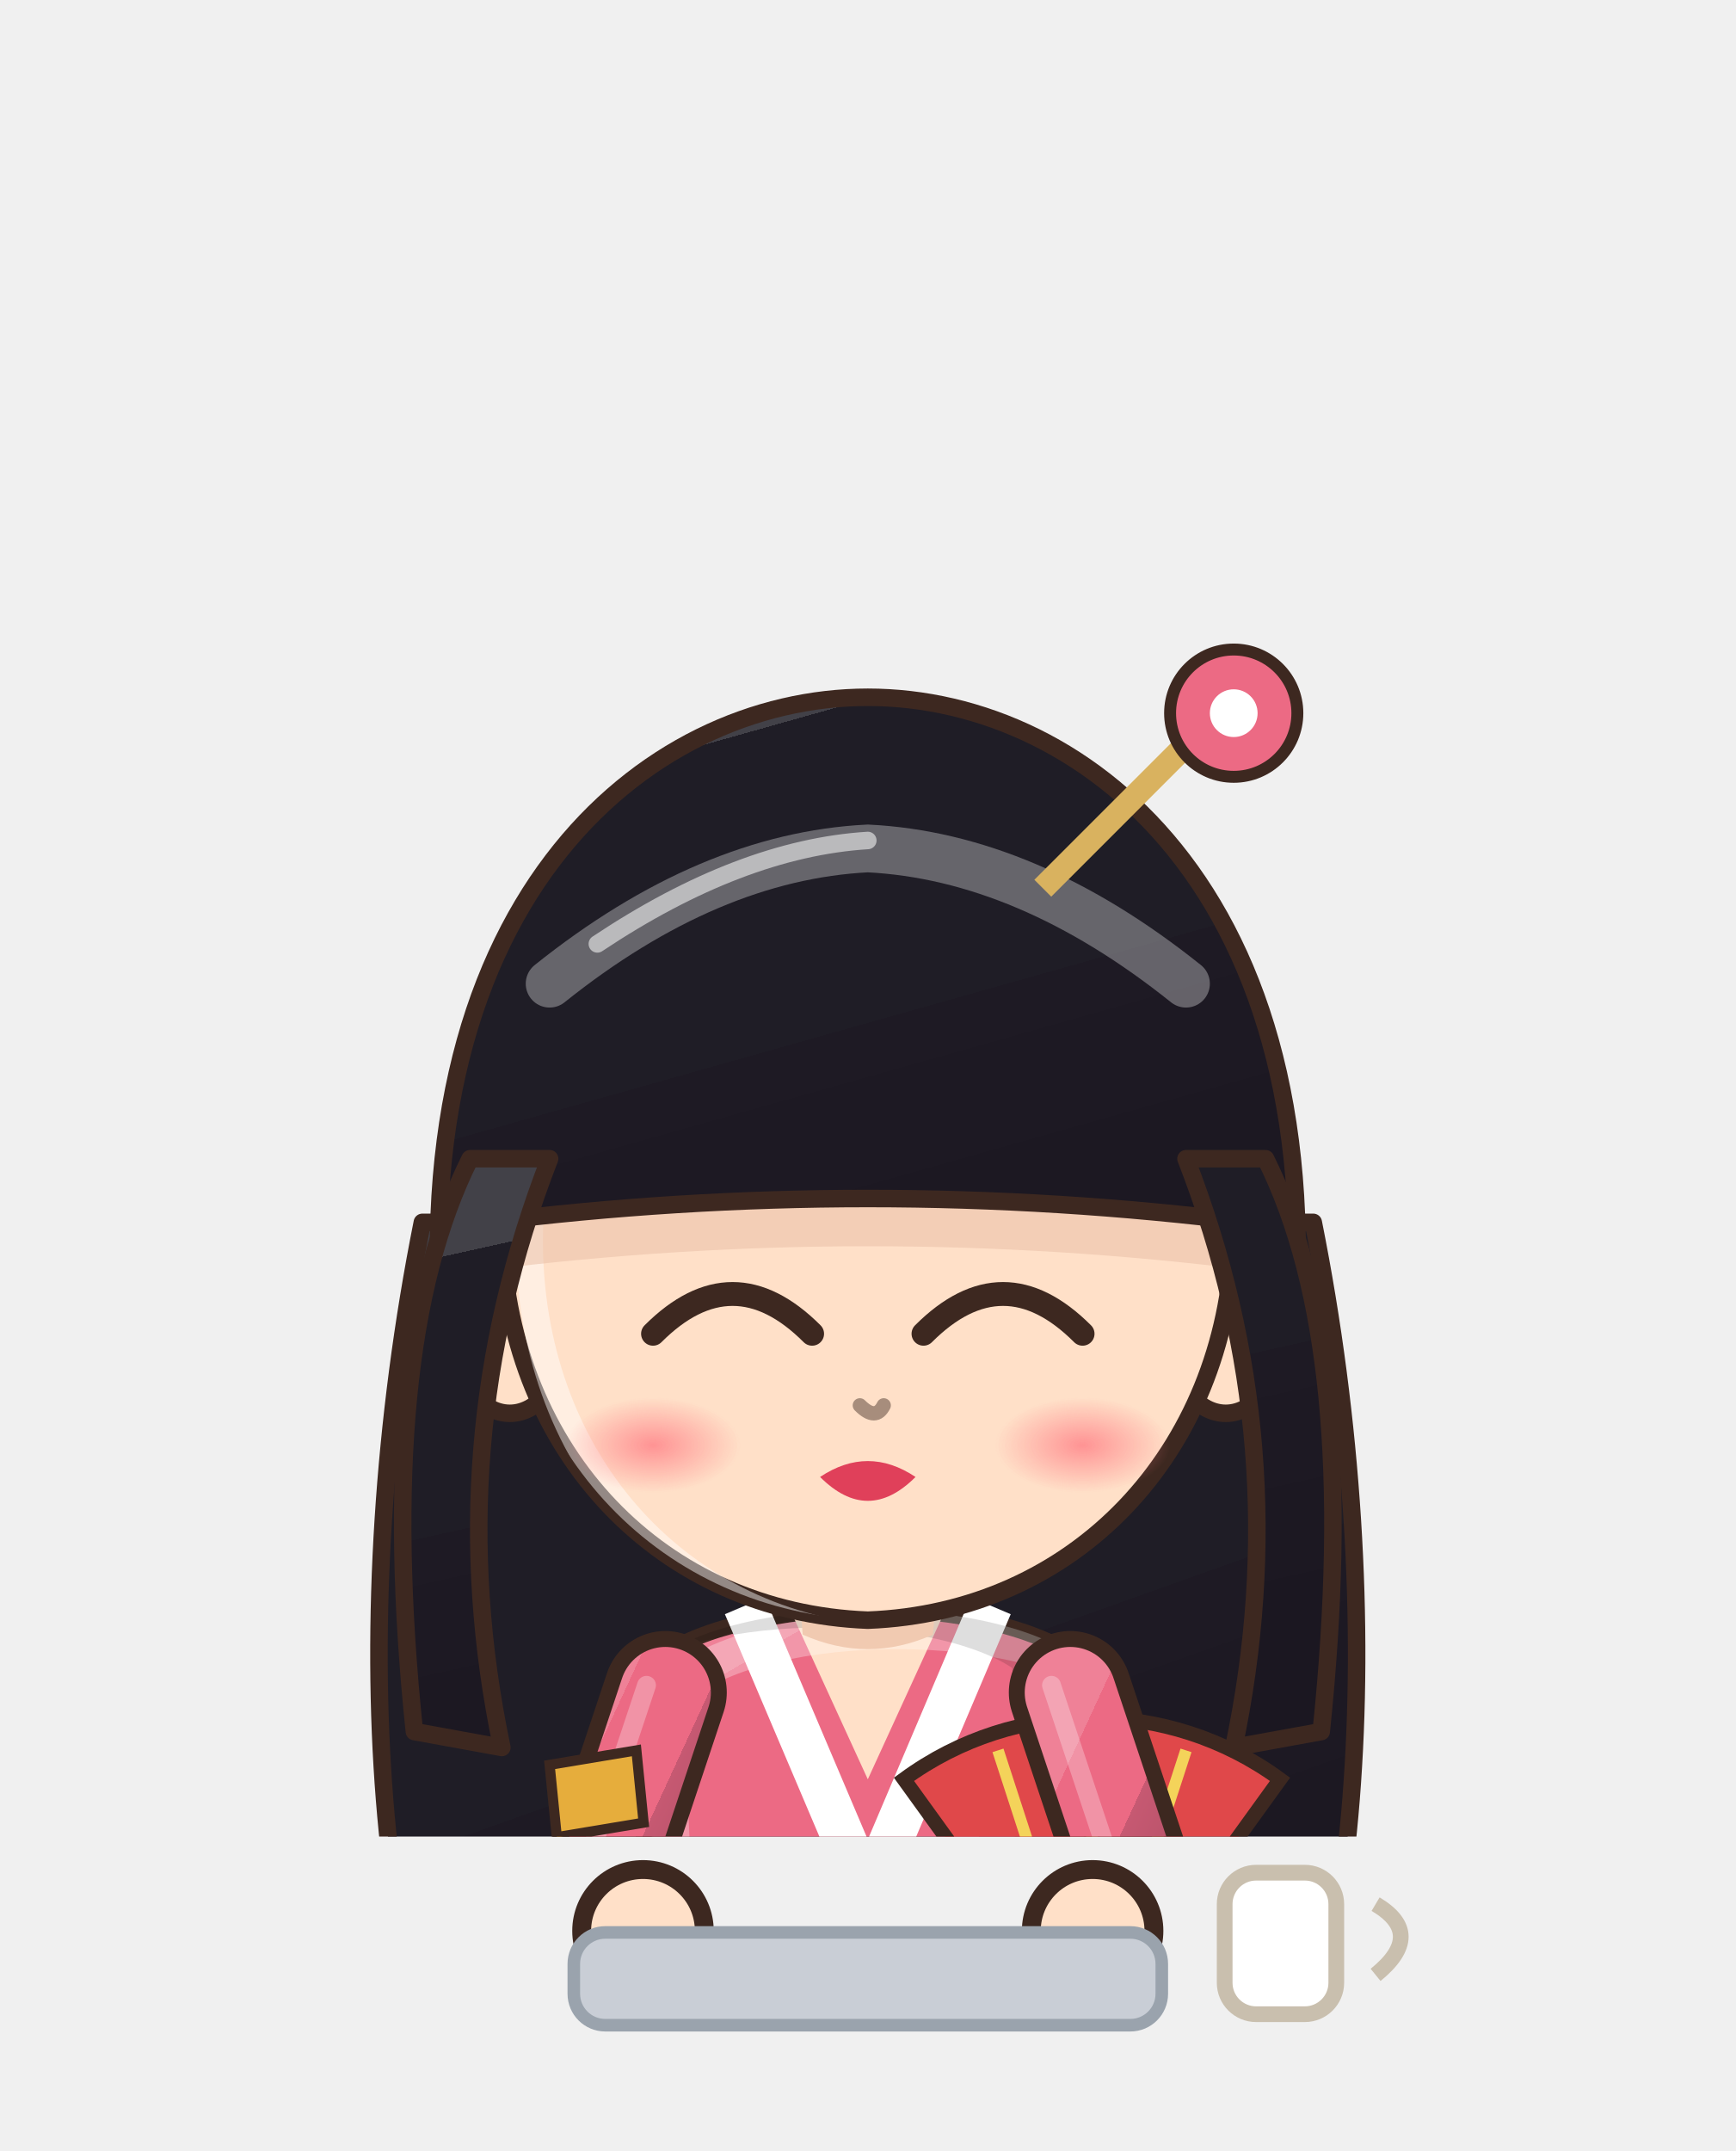
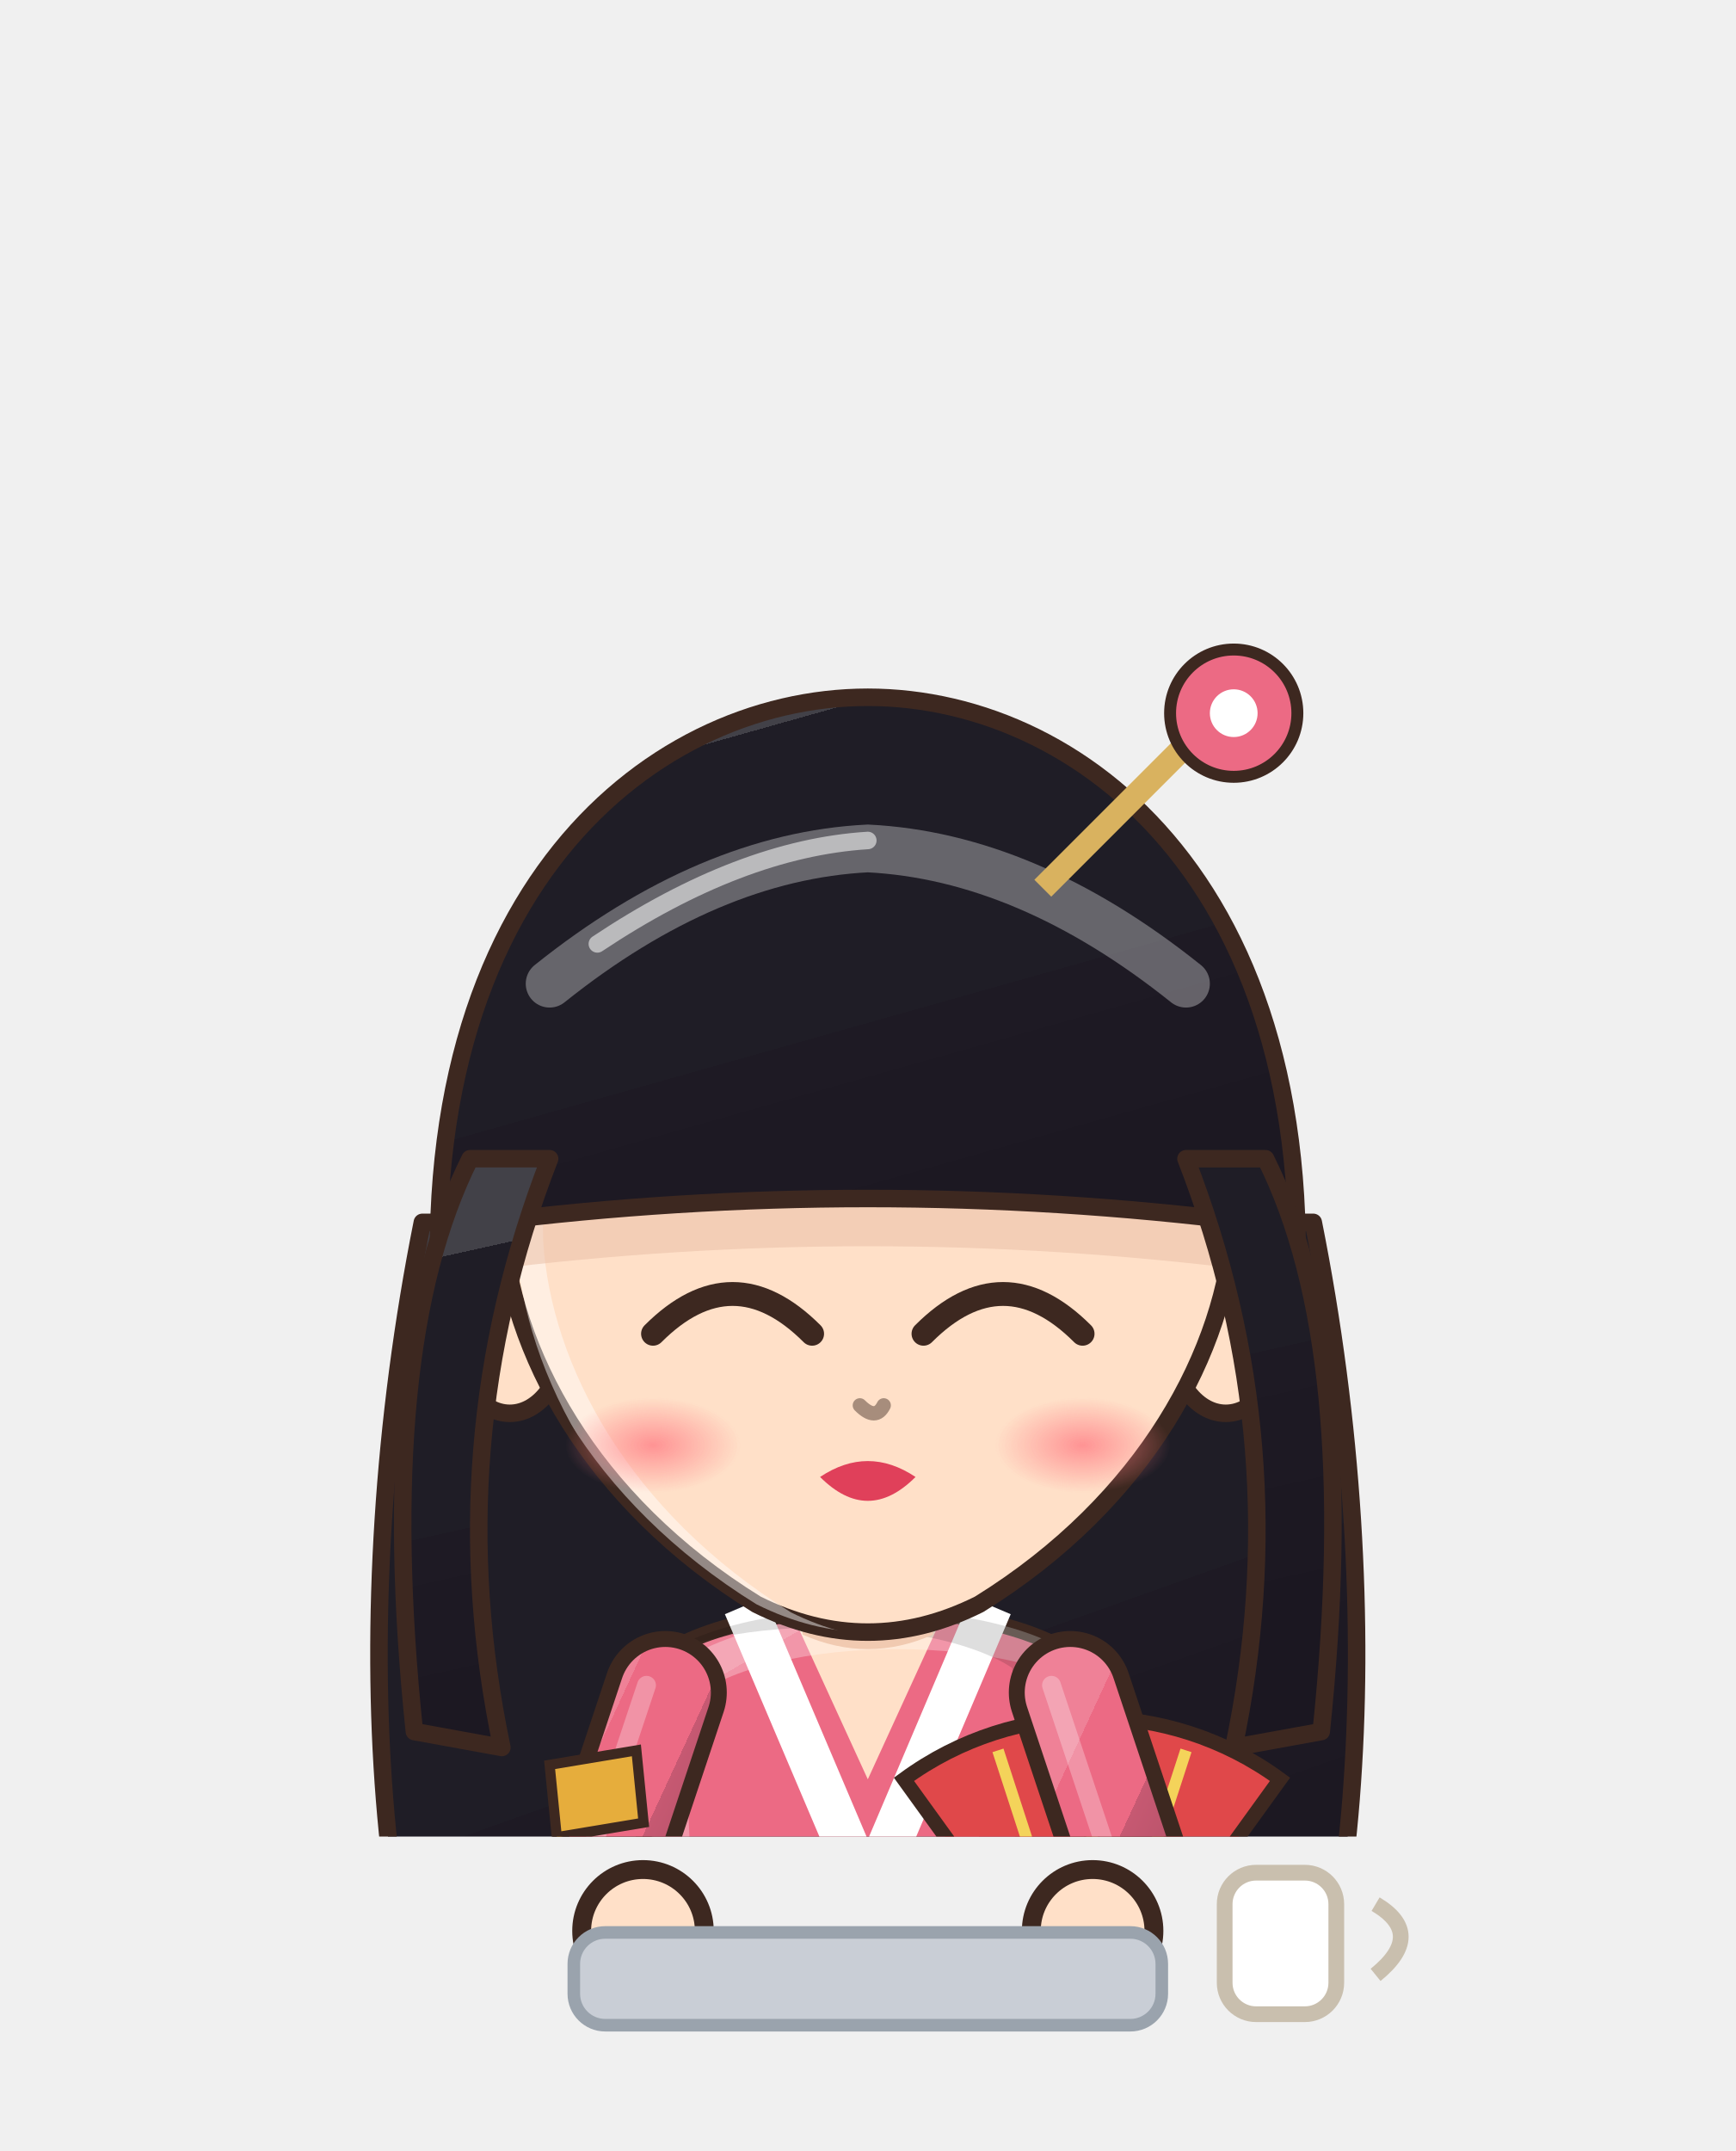
<svg xmlns="http://www.w3.org/2000/svg" viewBox="1241.3 603.2 110.4 136.8" width="110.4" height="136.8">
  <svg x="1241.3" y="603.2" viewBox="-120 -180 240 253.91" width="110.4" height="116.8">
    <defs>
      <linearGradient id="hair231" x1="0" y1="0" x2=".35" y2="1">
        <stop offset="0" stop-color="#424148" />
        <stop offset=".16" stop-color="#424148" />
        <stop offset=".16" stop-color="#1f1d26" />
        <stop offset=".58" stop-color="#1f1d26" />
        <stop offset=".58" stop-color="#1e1a24" />
        <stop offset="1" stop-color="#1b1721" />
      </linearGradient>
      <radialGradient id="skin231" cx=".4" cy=".32" r=".85">
        <stop offset="0" stop-color="#ffe0c8" />
        <stop offset=".84" stop-color="#ffe0c8" />
        <stop offset=".84" stop-color="#f1cab1" />
        <stop offset="1" stop-color="#f1cab1" />
      </radialGradient>
      <linearGradient id="cloth231" x1="0" y1="0" x2=".45" y2="1">
        <stop offset="0" stop-color="#ef8197" />
        <stop offset=".16" stop-color="#ef8197" />
        <stop offset=".16" stop-color="#ec6a84" />
        <stop offset=".6" stop-color="#ec6a84" />
        <stop offset=".6" stop-color="#c65972" />
        <stop offset="1" stop-color="#b65168" />
      </linearGradient>
      <linearGradient id="iris231" x1="0" y1="0" x2="0" y2="1">
        <stop offset="0" stop-color="#21121a" />
        <stop offset=".5" stop-color="#4a2a3a" />
        <stop offset="1" stop-color="#9b8992" />
      </linearGradient>
      <linearGradient id="gold231" x1="0" y1="0" x2="1" y2="1">
        <stop offset="0" stop-color="#f6d27a" />
        <stop offset=".55" stop-color="#d9a63a" />
        <stop offset="1" stop-color="#a8761e" />
      </linearGradient>
      <linearGradient id="steel231" x1="0" y1="0" x2="1" y2="1">
        <stop offset="0" stop-color="#e4e8ee" />
        <stop offset=".5" stop-color="#9aa3ad" />
        <stop offset="1" stop-color="#5a606a" />
      </linearGradient>
      <linearGradient id="beard231" x1="0" y1="0" x2="0" y2="1">
        <stop offset="0" stop-color="#e6e6ea" />
        <stop offset="1" stop-color="#b8b8c2" />
      </linearGradient>
      <radialGradient id="hawkiris231" cx=".45" cy=".4" r=".7">
        <stop offset="0" stop-color="#ffe27a" />
        <stop offset=".6" stop-color="#e8a52a" />
        <stop offset="1" stop-color="#9a5a12" />
      </radialGradient>
      <linearGradient id="straw231" x1="0" y1="0" x2=".3" y2="1">
        <stop offset="0" stop-color="#ffe7aa" />
        <stop offset=".16" stop-color="#ffe7aa" />
        <stop offset=".16" stop-color="#ffe39a" />
        <stop offset=".58" stop-color="#ffe39a" />
        <stop offset=".58" stop-color="#e9b456" />
        <stop offset="1" stop-color="#d6a54f" />
      </linearGradient>
      <radialGradient id="blush231">
        <stop offset="0" stop-color="#ff7f86" stop-opacity=".9" />
        <stop offset="1" stop-color="#ff7f86" stop-opacity="0" />
      </radialGradient>
      <clipPath id="face231">
-         <path d="M -46,-4 C -47,-38 -25,-55 0,-55 C 25,-55 47,-38 46,-4 C 45,23 26,43 0,44 C -26,43 -45,23 -46,-4 Z" />
+         <path d="M -46,-6 C -47,-40 -25,-55 0,-55 C 25,-55 47,-40 46,-6 C 45,10 35,29 14,42 Q 0,49 -14,42 C -35,29 -45,10 -46,-6 Z" />
      </clipPath>
      <clipPath id="torso231">
        <path d="M -30,50 C -34,68 -28,94 -26,124 L 26,124 C 28,94 34,68 30,50 C 18,40 -18,40 -30,50 Z" />
      </clipPath>
    </defs>
    <ellipse cx="0" cy="208" rx="42" ry="7" fill="#000000" opacity=".16" />
    <g transform="translate(0,44.0) scale(1.100,1.100) translate(0,-44)">
      <path d="M -56,-6 C -66,44 -62,96 -46,118 L 46,118 C 62,96 66,44 56,-6 Z" fill="url(#hair231)" stroke="#3d2820" stroke-width="2.2" stroke-linejoin="round" />
    </g>
    <g transform="translate(0,205) scale(1,1) translate(0,-205)">
      <path d="M -23.5,118 Q -24.5,160.0 -20.5,202 L -5.5,202 Q -1.5,160.0 -2.5,118 Z" fill="#ec6a84" stroke="#3d2820" stroke-width="2.2" stroke-linejoin="round" />
      <path d="M -9,124 Q -8,160 -10,196" stroke="#000000" stroke-width="4.5" fill="none" opacity=".14" stroke-linecap="round" />
      <path d="M -18,126 Q -19,150 -18,170" stroke="#ffffff" stroke-width="2" fill="none" opacity=".22" stroke-linecap="round" />
      <ellipse cx="-13" cy="205" rx="14" ry="7" fill="#3a2a24" stroke="#3d2820" stroke-width="2.2" stroke-linejoin="round" />
      <ellipse cx="-17" cy="202.5" rx="5" ry="2" fill="#ffffff" opacity=".35" />
      <path d="M 2.5,118 Q 1.5,160.0 5.5,202 L 20.5,202 Q 24.5,160.0 23.5,118 Z" fill="#ec6a84" stroke="#3d2820" stroke-width="2.2" stroke-linejoin="round" />
      <path d="M 17,124 Q 18,160 16,196" stroke="#000000" stroke-width="4.5" fill="none" opacity=".14" stroke-linecap="round" />
      <path d="M 8,126 Q 7,150 8,170" stroke="#ffffff" stroke-width="2" fill="none" opacity=".22" stroke-linecap="round" />
      <ellipse cx="13" cy="205" rx="14" ry="7" fill="#3a2a24" stroke="#3d2820" stroke-width="2.2" stroke-linejoin="round" />
      <ellipse cx="9" cy="202.5" rx="5" ry="2" fill="#ffffff" opacity=".35" />
      <path d="M -30,50 C -34,68 -28,94 -26,124 L 26,124 C 28,94 34,68 30,50 C 18,40 -18,40 -30,50 Z" fill="url(#cloth231)" stroke="#3d2820" stroke-width="2.2" stroke-linejoin="round" />
      <path d="M -17,42 L 0,82 L 17,42" stroke="#ffffff" stroke-width="6" fill="none" />
      <path d="M -11,42 L 0,66 L 11,42 Z" fill="url(#skin231)" />
      <path d="M -31,96 L 31,96 L 30,110 L -30,110 Z" fill="#f4d35a" stroke="#3d2820" stroke-width="2.2" stroke-linejoin="round" />
      <g clip-path="url(#torso231)">
        <path d="M -30,50 C -34,68 -28,94 -26,124 L 26,124 C 28,94 34,68 30,50 C 18,40 -18,40 -30,50 Z" transform="translate(4,3)" fill="none" stroke="#ffffff" stroke-width="5" opacity=".3" />
        <path d="M -30,50 C -34,68 -28,94 -26,124 L 26,124 C 28,94 34,68 30,50 C 18,40 -18,40 -30,50 Z" transform="translate(-6,-2)" fill="none" stroke="#000000" stroke-width="9" opacity=".13" />
      </g>
      <path d="M -27,112 L -36,176 L -10,176 L -9,118 Z M 27,112 L 36,176 L 10,176 L 9,118 Z" fill="url(#cloth231)" stroke="#3d2820" stroke-width="2.2" stroke-linejoin="round" />
      <path d="M 31,102 L 5,66 A 44,44 0 0 1 57,66 Z" fill="#e0484a" stroke="#3d2820" stroke-width="2" />
      <path d="M 31,102 L 18,62 M 31,102 L 31,58 M 31,102 L 44,62" stroke="#f4d35a" stroke-width="1.6" />
      <path d="M -28,54 L -38,84 L -31,102" stroke="#3d2820" stroke-width="17" fill="none" stroke-linecap="round" stroke-linejoin="round" />
      <path d="M -28,54 L -38,84 L -31,102" stroke="url(#cloth231)" stroke-width="12.6" fill="none" stroke-linecap="round" stroke-linejoin="round" />
      <path d="M -28,54 L -38,84 L -31,102" transform="translate(-2.6,-1)" stroke="#ffffff" stroke-width="2.6" fill="none" stroke-linecap="round" stroke-linejoin="round" opacity=".28" />
      <path d="M 28,54 L 38,84 L 31,102" stroke="#3d2820" stroke-width="17" fill="none" stroke-linecap="round" stroke-linejoin="round" />
      <path d="M 28,54 L 38,84 L 31,102" stroke="url(#cloth231)" stroke-width="12.6" fill="none" stroke-linecap="round" stroke-linejoin="round" />
      <path d="M 28,54 L 38,84 L 31,102" transform="translate(-2.6,-1)" stroke="#ffffff" stroke-width="2.6" fill="none" stroke-linecap="round" stroke-linejoin="round" opacity=".28" />
      <circle cx="-31" cy="102" r="8.5" fill="url(#skin231)" stroke="#3d2820" stroke-width="2.2" />
      <circle cx="31" cy="102" r="8.5" fill="url(#skin231)" stroke="#3d2820" stroke-width="2.2" />
      <path d="M -44,64 L -32,62 L -31,72 L -43,74 Z" fill="#e6ad3c" stroke="#3d2820" stroke-width="1.4" />
      <path d="M -10,34 L 10,34 L 9,46 Q 0,50 -9,46 Z" fill="#f1cab1" />
    </g>
    <g transform="translate(0,44.0) scale(1.100,1.100) translate(0,-44)">
      <ellipse cx="-45" cy="8" rx="7" ry="10" fill="url(#skin231)" stroke="#3d2820" stroke-width="2.2" stroke-linejoin="round" />
      <ellipse cx="45" cy="8" rx="7" ry="10" fill="url(#skin231)" stroke="#3d2820" stroke-width="2.2" stroke-linejoin="round" />
-       <path d="M -46,-4 C -47,-38 -25,-55 0,-55 C 25,-55 47,-38 46,-4 C 45,23 26,43 0,44 C -26,43 -45,23 -46,-4 Z" fill="url(#skin231)" stroke="#3d2820" stroke-width="2.2" stroke-linejoin="round" />
+       <path d="M -46,-6 C -47,-40 -25,-55 0,-55 C 25,-55 47,-40 46,-6 C 45,10 35,29 14,42 Q 0,49 -14,42 C -35,29 -45,10 -46,-6 Z" fill="url(#skin231)" stroke="#3d2820" stroke-width="2.2" stroke-linejoin="round" />
      <g clip-path="url(#face231)">
-         <path d="M -46,-4 C -47,-38 -25,-55 0,-55 C 25,-55 47,-38 46,-4 C 45,23 26,43 0,44 C -26,43 -45,23 -46,-4 Z" transform="translate(3.5,2.5)" fill="none" stroke="#ffffff" stroke-width="3.4" opacity=".45" />
+         <path d="M -46,-6 C -47,-40 -25,-55 0,-55 C 25,-55 47,-40 46,-6 C 45,10 35,29 14,42 Q 0,49 -14,42 C -35,29 -45,10 -46,-6 Z" transform="translate(3.5,2.5)" fill="none" stroke="#ffffff" stroke-width="3.4" opacity=".45" />
      </g>
      <g clip-path="url(#face231)">
        <path d="M -53,14 C -60,-46 -28,-72 0,-72 C 28,-72 60,-46 53,14 L 48,-6 Q 0,-12 -48,-6 Z" transform="translate(0,6)" fill="#e7bca4" opacity=".5" />
      </g>
      <path d="M -27,8 Q -17,-2 -7,8" stroke="#3d2820" stroke-width="3" fill="none" stroke-linecap="round" />
      <path d="M 7,8 Q 17,-2 27,8" stroke="#3d2820" stroke-width="3" fill="none" stroke-linecap="round" />
      <path d="M -6,26 Q 0,22 6,26 Q 0,32 -6,26 Z" fill="#e0405a" />
      <ellipse cx="-27" cy="22" rx="11" ry="6" fill="url(#blush231)" opacity="0.88" />
      <ellipse cx="27" cy="22" rx="11" ry="6" fill="url(#blush231)" opacity="0.88" />
      <path d="M -1,17 Q 1,19 2,17" stroke="#a78d7c" stroke-width="1.8" fill="none" stroke-linecap="round" />
      <path d="M -53,14 C -60,-46 -28,-72 0,-72 C 28,-72 60,-46 53,14 L 48,-6 Q 0,-12 -48,-6 Z" fill="url(#hair231)" stroke="#3d2820" stroke-width="2.2" stroke-linejoin="round" />
      <path d="M 40,-14 Q 54,22 46,60 L 57,58 Q 62,10 50,-14 Z M -40,-14 Q -54,22 -46,60 L -57,58 Q -62,10 -50,-14 Z" fill="url(#hair231)" stroke="#3d2820" stroke-width="2.2" stroke-linejoin="round" />
      <defs>
        <clipPath id="hf231">
          <path d="M -53,14 C -60,-46 -28,-72 0,-72 C 28,-72 60,-46 53,14 L 48,-6 Q 0,-12 -48,-6 Z" />
        </clipPath>
      </defs>
      <g clip-path="url(#hf231)">
        <path d="M -40,-36 Q -20,-52 0,-53 Q 20,-52 40,-36" stroke="#ffffff" stroke-width="6" fill="none" stroke-linecap="round" opacity=".32" />
        <path d="M -34,-41 Q -16,-53 0,-54" stroke="#ffffff" stroke-width="2.2" fill="none" stroke-linecap="round" opacity=".55" />
      </g>
      <path d="M 22,-48 L 50,-76" stroke="#d9b25f" stroke-width="3" />
      <circle cx="46" cy="-70" r="8" fill="#ec6a84" stroke="#3d2820" stroke-width="1.5" />
      <circle cx="46" cy="-70" r="3" fill="#ffffff" />
    </g>
    <g transform="translate(0,205) scale(1,1) translate(0,-205)" />
  </svg>
  <circle cx="1282.2" cy="726.0" r="3.9" fill="#ffe0c8" stroke="#3d2820" stroke-width="1.2" />
  <circle cx="1310.8" cy="726.0" r="3.9" fill="#ffe0c8" stroke="#3d2820" stroke-width="1.2" />
  <rect x="1277.8" y="726.1" width="37.4" height="5.9" rx="2" fill="#c9ced6" stroke="#9aa3ad" stroke-width=".8" />
  <rect x="1319.2" y="722.3" width="7.1" height="9.0" rx="2" fill="#ffffff" stroke="#c9bfae" />
  <path d="M 1328.8,724.3 q 3.2,1.9 0,4.5" stroke="#c9bfae" fill="none" />
</svg>
